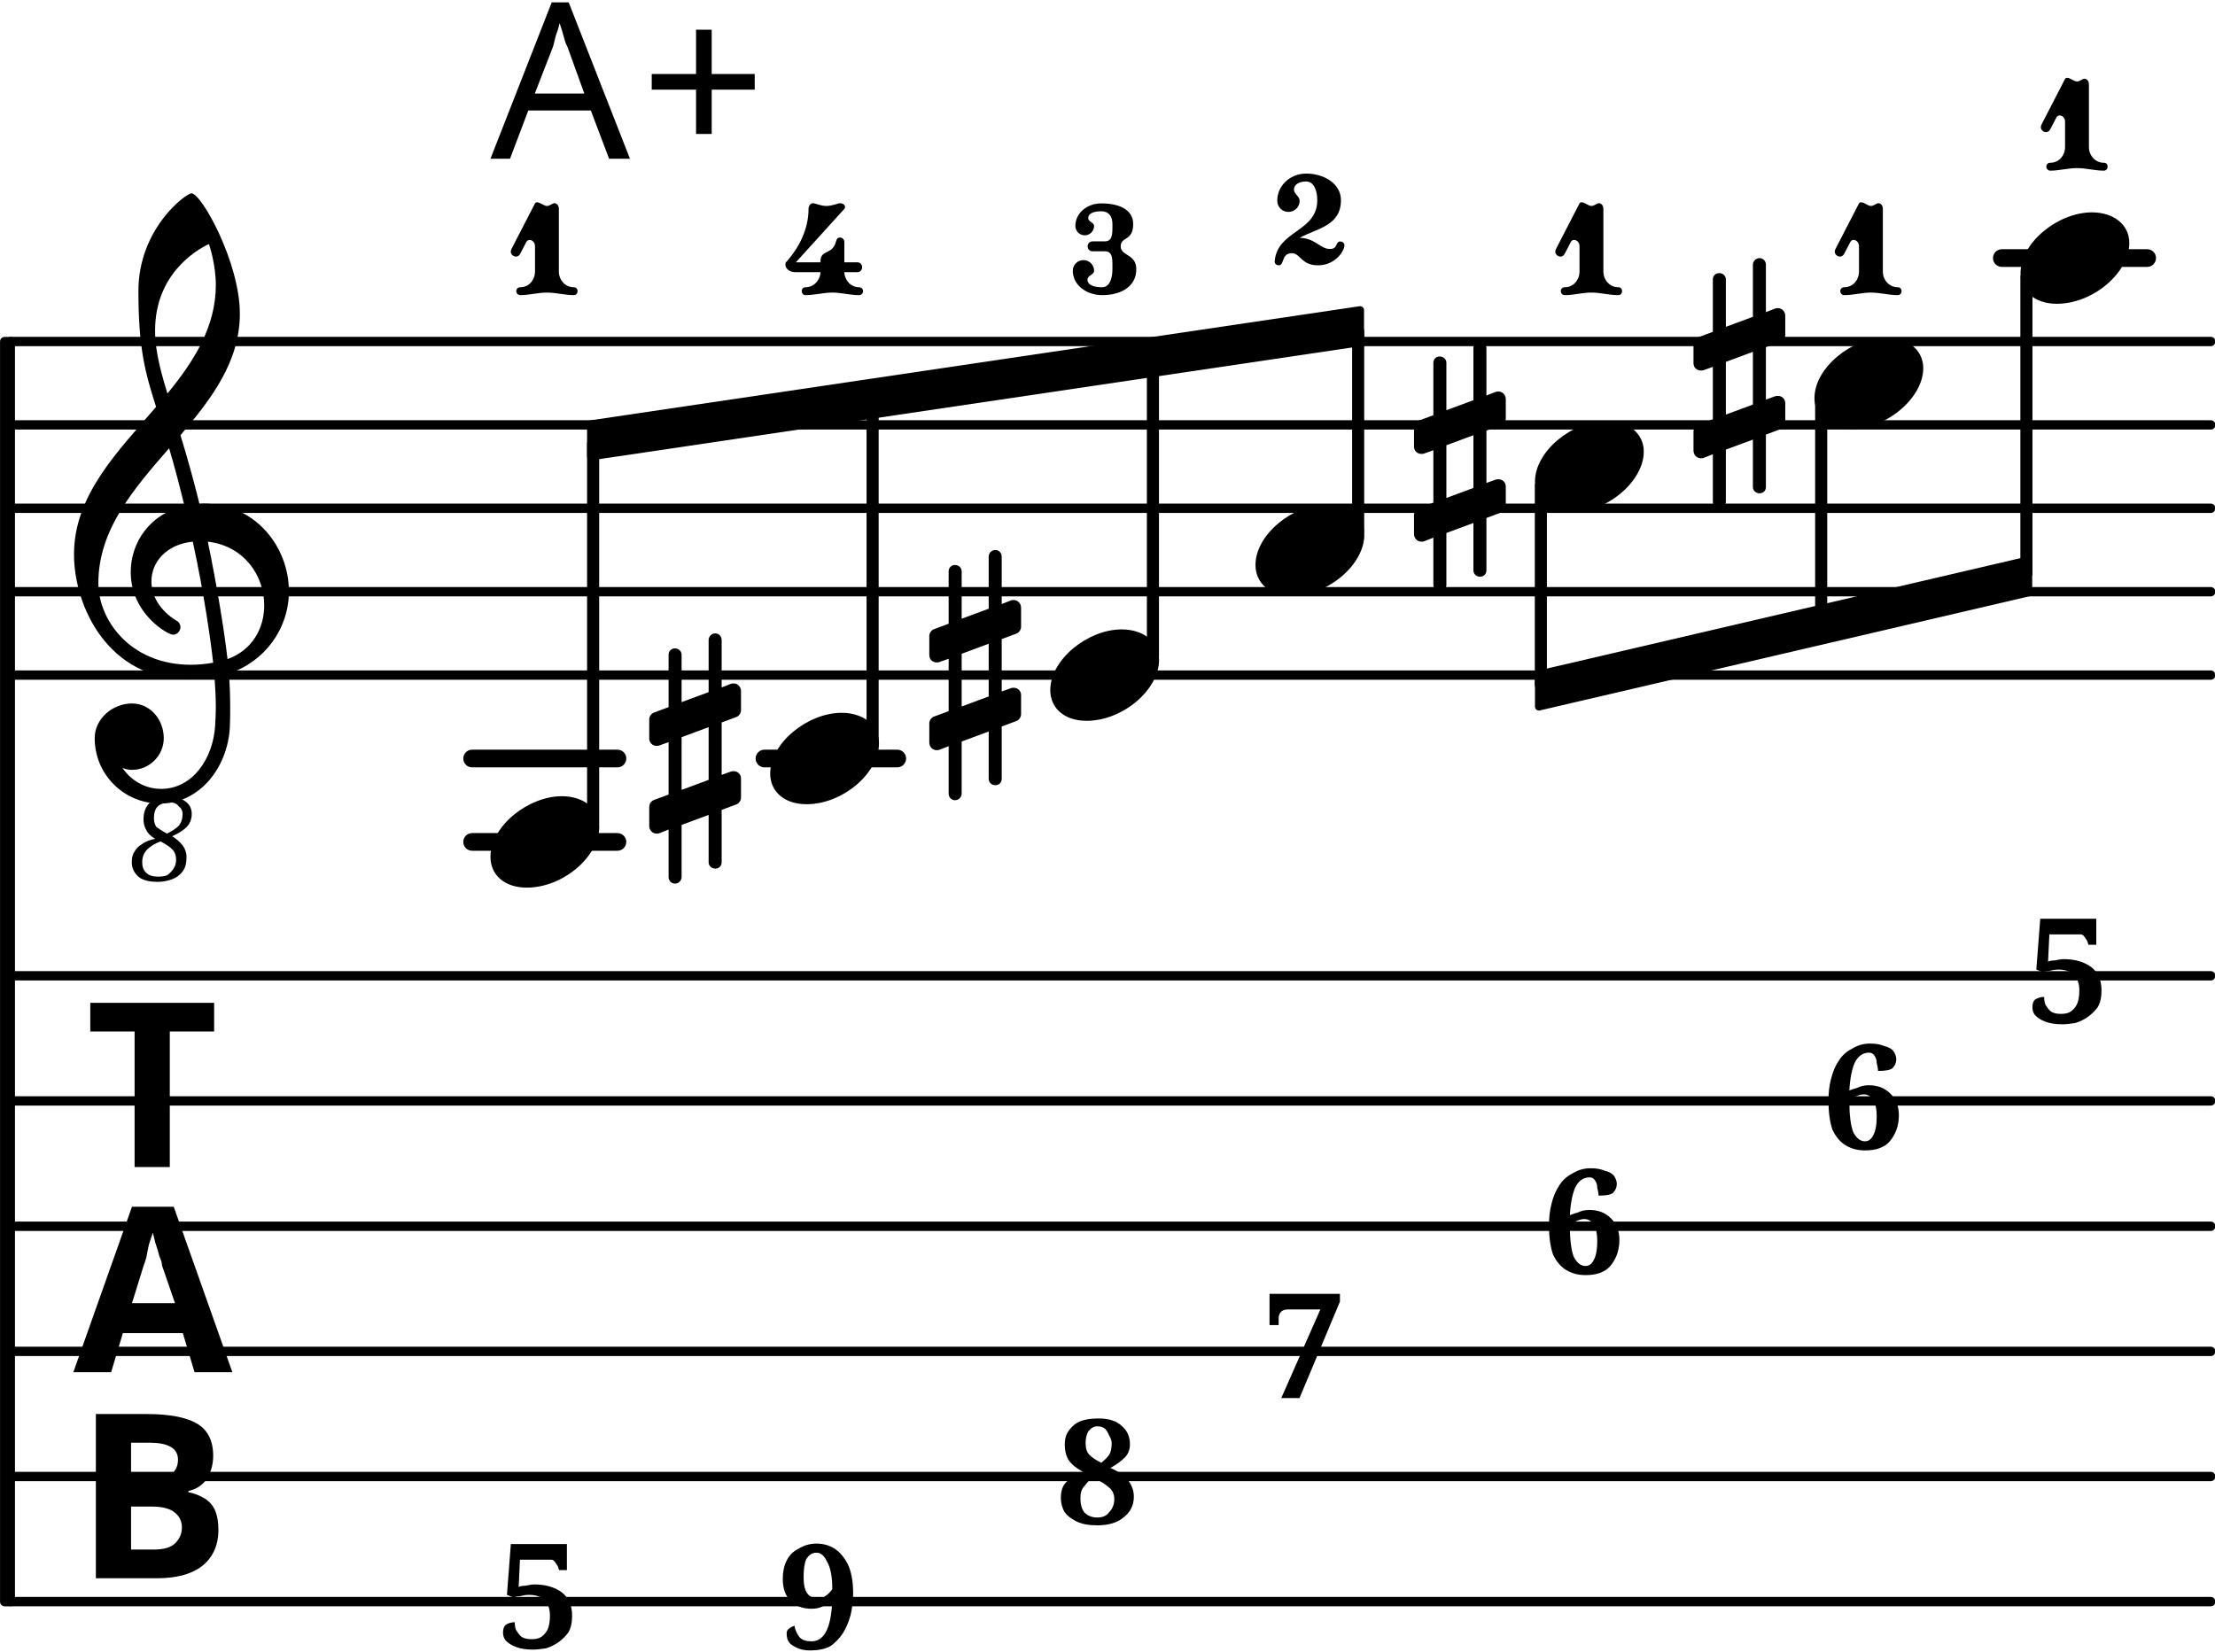
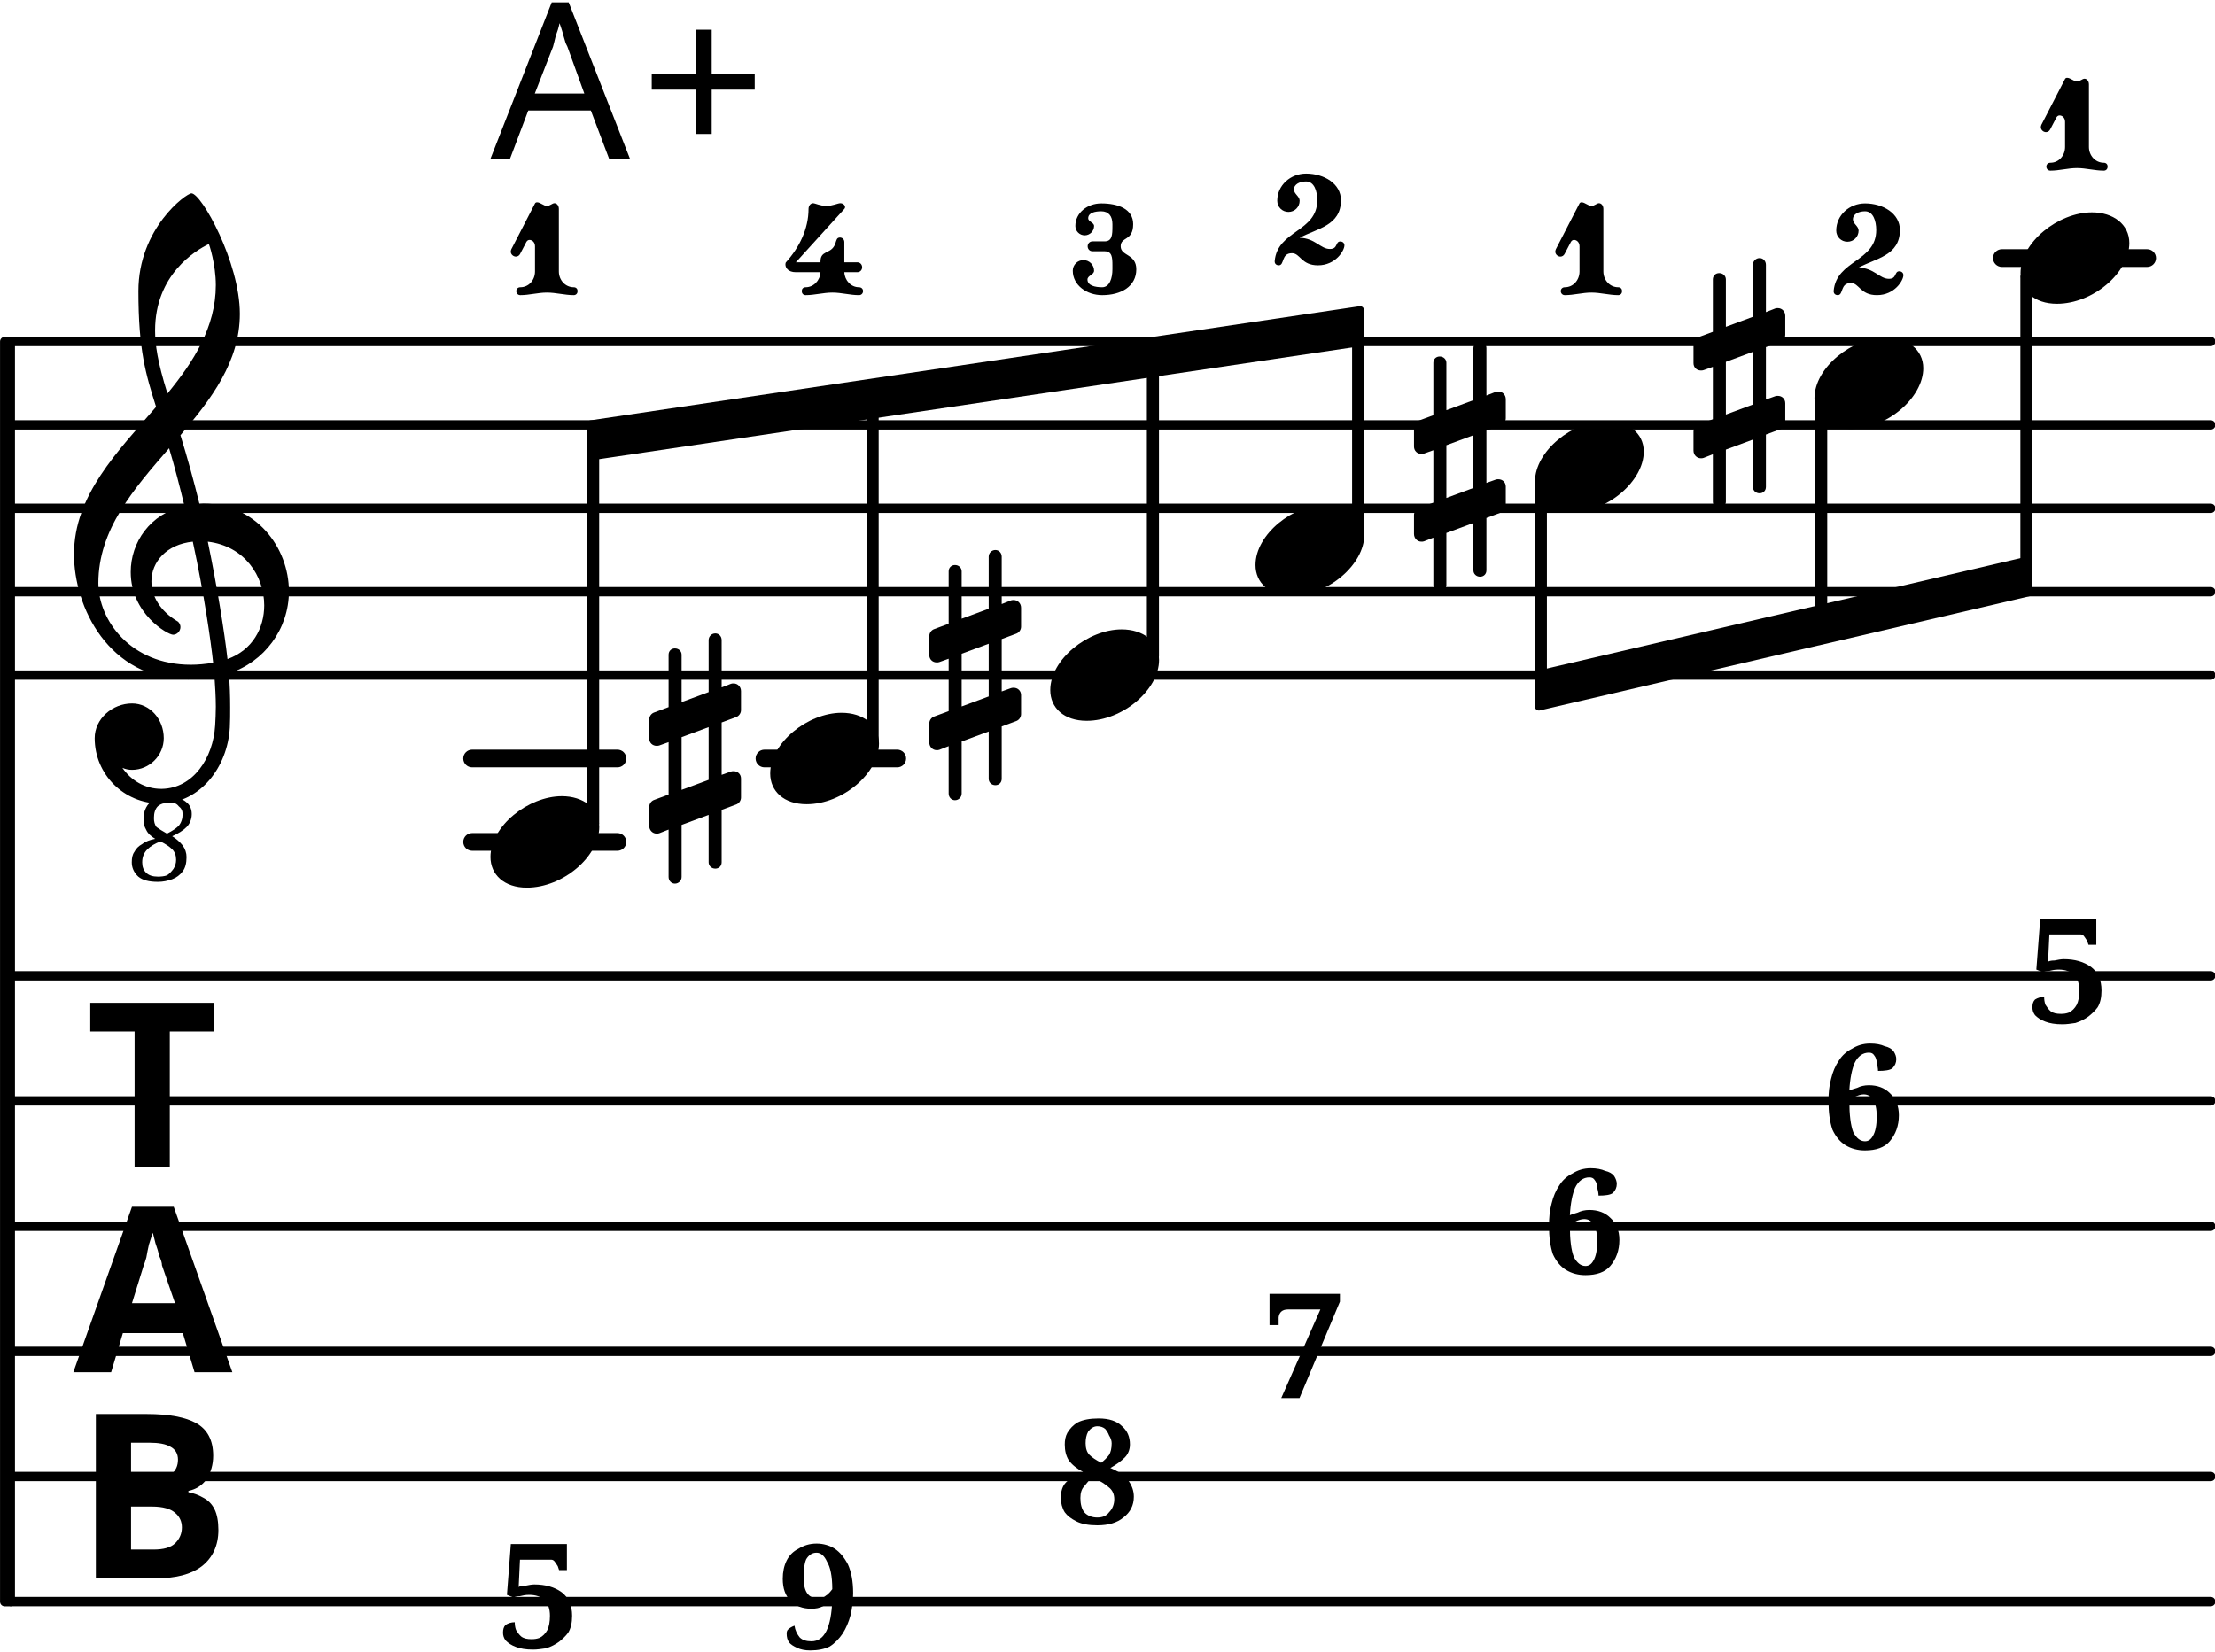
<svg xmlns="http://www.w3.org/2000/svg" preserveAspectRatio="xMidYMid meet" viewBox="-0.079 -4.192 26.55 19.8">
  <g transform="translate(0, -1.098)">
    <rect x="23.81" y="-0.106" width="1.954" height="0.212" ry="0.106" fill="currentColor" />
  </g>
  <g transform="translate(0, 4.902)">
    <rect x="8.978" y="-0.106" width="1.804" height="0.212" ry="0.106" fill="currentColor" />
  </g>
  <g transform="translate(0, 4.902)">
    <rect x="5.474" y="-0.106" width="1.954" height="0.212" ry="0.106" fill="currentColor" />
  </g>
  <g transform="translate(0, 5.902)">
    <rect x="5.474" y="-0.106" width="1.954" height="0.212" ry="0.106" fill="currentColor" />
  </g>
  <g transform="translate(0, 3.902)">
    <line stroke-linejoin="round" stroke-linecap="round" stroke-width="0.112" stroke="currentColor" x1="0.056" y1="0" x2="26.42" y2="0" />
  </g>
  <g transform="translate(0, 2.902)">
    <line stroke-linejoin="round" stroke-linecap="round" stroke-width="0.112" stroke="currentColor" x1="0.056" y1="0" x2="26.42" y2="0" />
  </g>
  <g transform="translate(0, 1.902)">
    <line stroke-linejoin="round" stroke-linecap="round" stroke-width="0.112" stroke="currentColor" x1="0.056" y1="0" x2="26.42" y2="0" />
  </g>
  <g transform="translate(0, 0.9023)">
    <line stroke-linejoin="round" stroke-linecap="round" stroke-width="0.112" stroke="currentColor" x1="0.056" y1="0" x2="26.42" y2="0" />
  </g>
  <g transform="translate(0, -0.0977)">
    <line stroke-linejoin="round" stroke-linecap="round" stroke-width="0.112" stroke="currentColor" x1="0.056" y1="0" x2="26.42" y2="0" />
  </g>
  <g transform="translate(0, 15.01)">
    <line stroke-linejoin="round" stroke-linecap="round" stroke-width="0.112" stroke="currentColor" x1="0.056" y1="0" x2="26.42" y2="0" />
  </g>
  <g transform="translate(0, 13.51)">
    <line stroke-linejoin="round" stroke-linecap="round" stroke-width="0.112" stroke="currentColor" x1="0.056" y1="0" x2="26.42" y2="0" />
  </g>
  <g transform="translate(0, 12.01)">
    <line stroke-linejoin="round" stroke-linecap="round" stroke-width="0.112" stroke="currentColor" x1="0.056" y1="0" x2="26.42" y2="0" />
  </g>
  <g transform="translate(0, 10.51)">
    <line stroke-linejoin="round" stroke-linecap="round" stroke-width="0.112" stroke="currentColor" x1="0.056" y1="0" x2="26.42" y2="0" />
  </g>
  <g transform="translate(0, 9.007)">
    <line stroke-linejoin="round" stroke-linecap="round" stroke-width="0.112" stroke="currentColor" x1="0.056" y1="0" x2="26.42" y2="0" />
  </g>
  <g transform="translate(0, 7.507)">
    <line stroke-linejoin="round" stroke-linecap="round" stroke-width="0.112" stroke="currentColor" x1="0.056" y1="0" x2="26.42" y2="0" />
  </g>
  <g transform="translate(18.32, 4.087)">
    <polygon stroke-linejoin="round" stroke-linecap="round" stroke-width="0.094" fill="currentColor" stroke="currentColor" points="5.913 -1.561 5.913 -1.175 0.047 0.193 0.047 -0.193" />
  </g>
  <g transform="translate(6.958, 1.087)">
    <polygon stroke-linejoin="round" stroke-linecap="round" stroke-width="0.094" fill="currentColor" stroke="currentColor" points="9.266 -1.561 9.266 -1.175 0.047 0.193 0.047 -0.193" />
  </g>
  <g transform="translate(5.8, -2.289)">
    <text font-family="sans" font-size="2.616" text-anchor="start" fill="currentColor">
      <tspan>A</tspan>
    </text>
  </g>
  <g transform="translate(7.608, -2.289)">
    <text font-family="sans" font-size="2.616" text-anchor="start" fill="currentColor">
      <tspan>+</tspan>
    </text>
  </g>
  <g transform="translate(5.8, 5.902)">
    <path transform="scale(0.004, -0.004)" d="M0 -45c0 92 113 182 214 182c64 0 112 -36 112 -92c0 -88 -108 -182 -217 -182c-68 0 -109 39 -109 92z" fill="currentColor" />
  </g>
  <g transform="translate(6.05, -0.6535)">
    <path transform="scale(0.0022, -0.0022)" d="M194 486c16 0 29 15 41 15c13 0 24 -13 24 -31v-341c0 -47 35 -86 81 -86c14 0 21 -10 21 -21s-7 -22 -21 -22c-49 0 -97 14 -146 14s-96 -14 -145 -14c-14 0 -22 11 -22 22s8 21 22 21c46 0 80 39 80 86v137c0 23 -16 35 -30 35c-7 0 -13 -4 -17 -11l-34 -65 c-5 -10 -14 -15 -23 -15c-14 0 -28 12 -28 27c0 4 1 8 3 13l129 250c2 4 7 6 11 6c18 0 37 -20 54 -20z" fill="currentColor" />
  </g>
  <g transform="translate(0.8, 2.902)">
    <path transform="scale(0.004, -0.004)" d="M265 -635h-5c-108 0 -196 87 -196 196c0 58 53 104 112 104c54 0 95 -48 95 -104c0 -52 -43 -95 -95 -95c-10 0 -20 2 -29 6c26 -38 68 -63 116 -63h3zM403 150c28 -135 50 -272 59 -352c75 27 110 93 110 161c0 88 -59 178 -169 191zM75 26c0 -112 97 -245 277 -245 c21 0 43 2 67 6c-7 65 -27 206 -61 363c-79 -8 -124 -61 -124 -119c0 -43 25 -89 80 -121c5 -5 7 -11 7 -16c0 -12 -10 -23 -22 -23c-16 0 -127 63 -127 188c0 89 58 175 161 198c-14 58 -29 116 -46 173c-106 -122 -212 -244 -212 -404zM354 1194c30 0 145 -207 145 -361 c0 -143 -85 -255 -178 -364c21 -68 40 -137 57 -206c4 0 8 1 12 1c156 0 256 -130 256 -263c0 -113 -74 -212 -180 -246c3 -34 4 -68 4 -102c0 -20 0 -40 -1 -60c-7 -120 -89 -225 -204 -228l1 44c93 2 153 92 159 190c1 19 2 37 2 56c0 30 -2 60 -4 90 c-28 -5 -54 -8 -79 -8c-240 0 -342 219 -342 375c0 177 130 307 246 442c-31 98 -53 170 -53 347c0 188 143 293 159 293zM427 919c0 62 -20 123 -21 123c-40 -19 -161 -92 -161 -259c0 -42 7 -93 37 -189c78 95 145 199 145 325z" fill="currentColor" />
  </g>
  <g transform="translate(1.485, 6.365)">
    <text font-family="serif" font-style="italic" font-size="1.386" text-anchor="start" fill="currentColor">
      <tspan>8</tspan>
    </text>
  </g>
  <g transform="translate(5.888, 15.57)">
    <text font-family="serif" font-weight="bold" font-size="1.746" text-anchor="start" fill="currentColor">
      <tspan>5</tspan>
    </text>
  </g>
  <g transform="translate(0.9406, 9.8)">
    <text font-family="sans" font-weight="bold" font-size="2.772" text-anchor="start" fill="currentColor">
      <tspan>T</tspan>
    </text>
  </g>
  <g transform="translate(0.8, 12.26)">
    <text font-family="sans" font-weight="bold" font-size="2.772" text-anchor="start" fill="currentColor">
      <tspan>A</tspan>
    </text>
  </g>
  <g transform="translate(0.8201, 14.73)">
    <text font-family="sans" font-weight="bold" font-size="2.772" text-anchor="start" fill="currentColor">
      <tspan>B</tspan>
    </text>
  </g>
  <g transform="translate(7.03, 1.902)">
    <rect x="-0.072" y="-0.827" width="0.145" height="4.647" ry="0.047" fill="currentColor" />
  </g>
  <g transform="translate(9.153, 4.902)">
    <path transform="scale(0.004, -0.004)" d="M0 -45c0 92 113 182 214 182c64 0 112 -36 112 -92c0 -88 -108 -182 -217 -182c-68 0 -109 39 -109 92z" fill="currentColor" />
  </g>
  <g transform="translate(9.342, -0.6535)">
    <path transform="scale(0.0022, -0.0022)" d="M148 501c10 0 41 -15 72 -15c32 0 63 15 76 15c15 0 26 -11 26 -21c0 -4 -1 -7 -4 -10l-264 -291h134v4c0 60 50 41 75 85c7 11 8 24 14 36c3 7 10 10 17 10c11 0 24 -8 24 -25v-110h70c18 0 27 -14 27 -27s-9 -27 -27 -27h-70c2 -45 36 -82 80 -82c14 0 22 -10 22 -21 s-8 -22 -22 -22c-49 0 -96 14 -145 14s-97 -14 -146 -14c-14 0 -21 11 -21 22s7 21 21 21c44 0 79 37 81 82h-134c-43 0 -57 25 -57 42c0 5 1 10 3 12c73 81 123 182 123 291c0 17 11 31 25 31z" fill="currentColor" />
  </g>
  <g transform="translate(9.241, 15.58)">
    <text font-family="serif" font-weight="bold" font-size="1.746" text-anchor="start" fill="currentColor">
      <tspan>9</tspan>
    </text>
  </g>
  <g transform="translate(10.38, 1.902)">
    <rect x="-0.072" y="-1.319" width="0.145" height="4.14" ry="0.047" fill="currentColor" />
  </g>
  <g transform="translate(7.703, 4.902)">
    <path transform="scale(0.004, -0.004)" d="M0 117c0 9 6 18 15 21l43 16v157c0 11 8 19 19 19s20 -8 20 -19v-142l81 30v156c0 11 9 20 20 20s19 -9 19 -20v-142l28 11c3 1 5 1 8 1c12 0 22 -10 22 -23v-57c0 -9 -6 -18 -15 -21l-43 -16v-157l28 10c3 1 5 1 8 1c12 0 22 -9 22 -22v-57c0 -9 -6 -18 -15 -21l-43 -16 v-157c0 -11 -8 -19 -19 -19s-20 8 -20 19v142l-81 -30v-156c0 -11 -9 -20 -20 -20s-19 9 -19 20v142l-28 -11c-3 -1 -5 -1 -8 -1c-12 0 -22 10 -22 23v57c0 9 6 18 15 21l43 16v157l-28 -10c-3 -1 -5 -1 -8 -1c-12 0 -22 9 -22 22v57zM178 94l-81 -30v-158l81 30v158z" fill="currentColor" />
  </g>
  <g transform="translate(12.51, 3.902)">
    <path transform="scale(0.004, -0.004)" d="M0 -45c0 92 113 182 214 182c64 0 112 -36 112 -92c0 -88 -108 -182 -217 -182c-68 0 -109 39 -109 92z" fill="currentColor" />
  </g>
  <g transform="translate(12.78, -0.6535)">
    <path transform="scale(0.0022, -0.0022)" d="M261 266c0 -54 85 -40 85 -125c0 -94 -83 -141 -186 -141c-84 0 -160 54 -160 133c0 32 26 58 58 58s58 -26 58 -58c0 -22 -36 -26 -36 -48c0 -33 42 -42 80 -42c41 0 56 50 56 98v21c0 44 -2 77 -43 77h-65c-18 0 -27 14 -27 27s9 27 27 27h65c42 0 43 36 43 83v11 c0 43 -20 70 -61 70c-34 0 -71 -8 -71 -38c0 -19 32 -23 32 -42c0 -28 -23 -51 -51 -51s-51 23 -51 51c0 72 66 123 141 123c93 0 174 -31 174 -113c0 -94 -68 -67 -68 -121z" fill="currentColor" />
  </g>
  <g transform="translate(12.59, 14.08)">
    <text font-family="serif" font-weight="bold" font-size="1.746" text-anchor="start" fill="currentColor">
      <tspan>8</tspan>
    </text>
  </g>
  <g transform="translate(13.74, 1.902)">
    <rect x="-0.072" y="-1.812" width="0.145" height="3.632" ry="0.047" fill="currentColor" />
  </g>
  <g transform="translate(11.06, 3.902)">
    <path transform="scale(0.004, -0.004)" d="M0 117c0 9 6 18 15 21l43 16v157c0 11 8 19 19 19s20 -8 20 -19v-142l81 30v156c0 11 9 20 20 20s19 -9 19 -20v-142l28 11c3 1 5 1 8 1c12 0 22 -10 22 -23v-57c0 -9 -6 -18 -15 -21l-43 -16v-157l28 10c3 1 5 1 8 1c12 0 22 -9 22 -22v-57c0 -9 -6 -18 -15 -21l-43 -16 v-157c0 -11 -8 -19 -19 -19s-20 8 -20 19v142l-81 -30v-156c0 -11 -9 -20 -20 -20s-19 9 -19 20v142l-28 -11c-3 -1 -5 -1 -8 -1c-12 0 -22 10 -22 23v57c0 9 6 18 15 21l43 16v157l-28 -10c-3 -1 -5 -1 -8 -1c-12 0 -22 9 -22 22v57zM178 94l-81 -30v-158l81 30v158z" fill="currentColor" />
  </g>
  <g transform="translate(14.97, 2.402)">
    <path transform="scale(0.004, -0.004)" d="M0 -45c0 92 113 182 214 182c64 0 112 -36 112 -92c0 -88 -108 -182 -217 -182c-68 0 -109 39 -109 92z" fill="currentColor" />
  </g>
  <g transform="translate(15.2, -1.011)">
    <path transform="scale(0.0022, -0.0022)" d="M94 66c-60 0 -39 -66 -72 -66c-11 0 -22 7 -22 21v2c15 169 232 158 232 332c0 50 -17 102 -61 102c-33 0 -66 -14 -66 -44c0 -24 31 -37 31 -61c0 -34 -27 -61 -61 -61s-61 27 -61 61c0 84 72 148 157 148c98 0 190 -55 190 -145c0 -140 -131 -154 -225 -205 c85 -2 113 -61 165 -61c45 0 28 41 57 41c11 0 22 -8 22 -21c0 -29 -48 -109 -144 -109c-92 0 -96 66 -142 66z" fill="currentColor" />
  </g>
  <g transform="translate(15.06, 12.57)">
    <text font-family="serif" font-weight="bold" font-size="1.746" text-anchor="start" fill="currentColor">
      <tspan>7</tspan>
    </text>
  </g>
  <g transform="translate(16.2, 1.902)">
    <rect x="-0.072" y="-2.174" width="0.145" height="2.494" ry="0.047" fill="currentColor" />
  </g>
  <g transform="translate(-0.0786, 7.455)">
    <rect x="0" y="-7.608" width="0.179" height="15.22" ry="0.056" fill="currentColor" />
  </g>
  <g transform="translate(18.32, 1.402)">
    <path transform="scale(0.004, -0.004)" d="M0 -45c0 92 113 182 214 182c64 0 112 -36 112 -92c0 -88 -108 -182 -217 -182c-68 0 -109 39 -109 92z" fill="currentColor" />
  </g>
  <g transform="translate(18.57, -0.6535)">
    <path transform="scale(0.0022, -0.0022)" d="M194 486c16 0 29 15 41 15c13 0 24 -13 24 -31v-341c0 -47 35 -86 81 -86c14 0 21 -10 21 -21s-7 -22 -21 -22c-49 0 -97 14 -146 14s-96 -14 -145 -14c-14 0 -22 11 -22 22s8 21 22 21c46 0 80 39 80 86v137c0 23 -16 35 -30 35c-7 0 -13 -4 -17 -11l-34 -65 c-5 -10 -14 -15 -23 -15c-14 0 -28 12 -28 27c0 4 1 8 3 13l129 250c2 4 7 6 11 6c18 0 37 -20 54 -20z" fill="currentColor" />
  </g>
  <g transform="translate(18.41, 11.08)">
    <text font-family="serif" font-weight="bold" font-size="1.746" text-anchor="start" fill="currentColor">
      <tspan>6</tspan>
    </text>
  </g>
  <g transform="translate(18.39, 1.902)">
    <rect x="-0.072" y="-0.321" width="0.145" height="2.488" ry="0.047" fill="currentColor" />
  </g>
  <g transform="translate(16.87, 1.402)">
    <path transform="scale(0.004, -0.004)" d="M0 117c0 9 6 18 15 21l43 16v157c0 11 8 19 19 19s20 -8 20 -19v-142l81 30v156c0 11 9 20 20 20s19 -9 19 -20v-142l28 11c3 1 5 1 8 1c12 0 22 -10 22 -23v-57c0 -9 -6 -18 -15 -21l-43 -16v-157l28 10c3 1 5 1 8 1c12 0 22 -9 22 -22v-57c0 -9 -6 -18 -15 -21l-43 -16 v-157c0 -11 -8 -19 -19 -19s-20 8 -20 19v142l-81 -30v-156c0 -11 -9 -20 -20 -20s-19 9 -19 20v142l-28 -11c-3 -1 -5 -1 -8 -1c-12 0 -22 10 -22 23v57c0 9 6 18 15 21l43 16v157l-28 -10c-3 -1 -5 -1 -8 -1c-12 0 -22 9 -22 22v57zM178 94l-81 -30v-158l81 30v158z" fill="currentColor" />
  </g>
  <g transform="translate(21.67, 0.4023)">
    <path transform="scale(0.004, -0.004)" d="M0 -45c0 92 113 182 214 182c64 0 112 -36 112 -92c0 -88 -108 -182 -217 -182c-68 0 -109 39 -109 92z" fill="currentColor" />
  </g>
-   <g transform="translate(21.92, -0.6535)">
-     <path transform="scale(0.0022, -0.0022)" d="M194 486c16 0 29 15 41 15c13 0 24 -13 24 -31v-341c0 -47 35 -86 81 -86c14 0 21 -10 21 -21s-7 -22 -21 -22c-49 0 -97 14 -146 14s-96 -14 -145 -14c-14 0 -22 11 -22 22s8 21 22 21c46 0 80 39 80 86v137c0 23 -16 35 -30 35c-7 0 -13 -4 -17 -11l-34 -65 c-5 -10 -14 -15 -23 -15c-14 0 -28 12 -28 27c0 4 1 8 3 13l129 250c2 4 7 6 11 6c18 0 37 -20 54 -20z" fill="currentColor" />
+   <g transform="translate(21.9, -0.6535)">
+     <path transform="scale(0.0022, -0.0022)" d="M94 66c-60 0 -39 -66 -72 -66c-11 0 -22 7 -22 21v2c15 169 232 158 232 332c0 50 -17 102 -61 102c-33 0 -66 -14 -66 -44c0 -24 31 -37 31 -61c0 -34 -27 -61 -61 -61s-61 27 -61 61c0 84 72 148 157 148c98 0 190 -55 190 -145c0 -140 -131 -154 -225 -205 c85 -2 113 -61 165 -61c45 0 28 41 57 41c11 0 22 -8 22 -21c0 -29 -48 -109 -144 -109c-92 0 -96 66 -142 66z" fill="currentColor" />
  </g>
  <g transform="translate(21.76, 9.585)">
    <text font-family="serif" font-weight="bold" font-size="1.746" text-anchor="start" fill="currentColor">
      <tspan>6</tspan>
    </text>
  </g>
  <g transform="translate(21.75, 1.902)">
    <rect x="-0.072" y="-1.321" width="0.145" height="2.718" ry="0.047" fill="currentColor" />
  </g>
  <g transform="translate(20.22, 0.4023)">
    <path transform="scale(0.004, -0.004)" d="M0 117c0 9 6 18 15 21l43 16v157c0 11 8 19 19 19s20 -8 20 -19v-142l81 30v156c0 11 9 20 20 20s19 -9 19 -20v-142l28 11c3 1 5 1 8 1c12 0 22 -10 22 -23v-57c0 -9 -6 -18 -15 -21l-43 -16v-157l28 10c3 1 5 1 8 1c12 0 22 -9 22 -22v-57c0 -9 -6 -18 -15 -21l-43 -16 v-157c0 -11 -8 -19 -19 -19s-20 8 -20 19v142l-81 -30v-156c0 -11 -9 -20 -20 -20s-19 9 -19 20v142l-28 -11c-3 -1 -5 -1 -8 -1c-12 0 -22 10 -22 23v57c0 9 6 18 15 21l43 16v157l-28 -10c-3 -1 -5 -1 -8 -1c-12 0 -22 9 -22 22v57zM178 94l-81 -30v-158l81 30v158z" fill="currentColor" />
  </g>
  <g transform="translate(24.14, -1.098)">
    <path transform="scale(0.004, -0.004)" d="M0 -45c0 92 113 182 214 182c64 0 112 -36 112 -92c0 -88 -108 -182 -217 -182c-68 0 -109 39 -109 92z" fill="currentColor" />
  </g>
  <g transform="translate(24.39, -2.146)">
    <path transform="scale(0.0022, -0.0022)" d="M194 486c16 0 29 15 41 15c13 0 24 -13 24 -31v-341c0 -47 35 -86 81 -86c14 0 21 -10 21 -21s-7 -22 -21 -22c-49 0 -97 14 -146 14s-96 -14 -145 -14c-14 0 -22 11 -22 22s8 21 22 21c46 0 80 39 80 86v137c0 23 -16 35 -30 35c-7 0 -13 -4 -17 -11l-34 -65 c-5 -10 -14 -15 -23 -15c-14 0 -28 12 -28 27c0 4 1 8 3 13l129 250c2 4 7 6 11 6c18 0 37 -20 54 -20z" fill="currentColor" />
  </g>
  <g transform="translate(24.22, 8.073)">
    <text font-family="serif" font-weight="bold" font-size="1.746" text-anchor="start" fill="currentColor">
      <tspan>5</tspan>
    </text>
  </g>
  <g transform="translate(24.21, 1.902)">
    <rect x="-0.072" y="-2.821" width="0.145" height="3.653" ry="0.047" fill="currentColor" />
  </g>
</svg>
